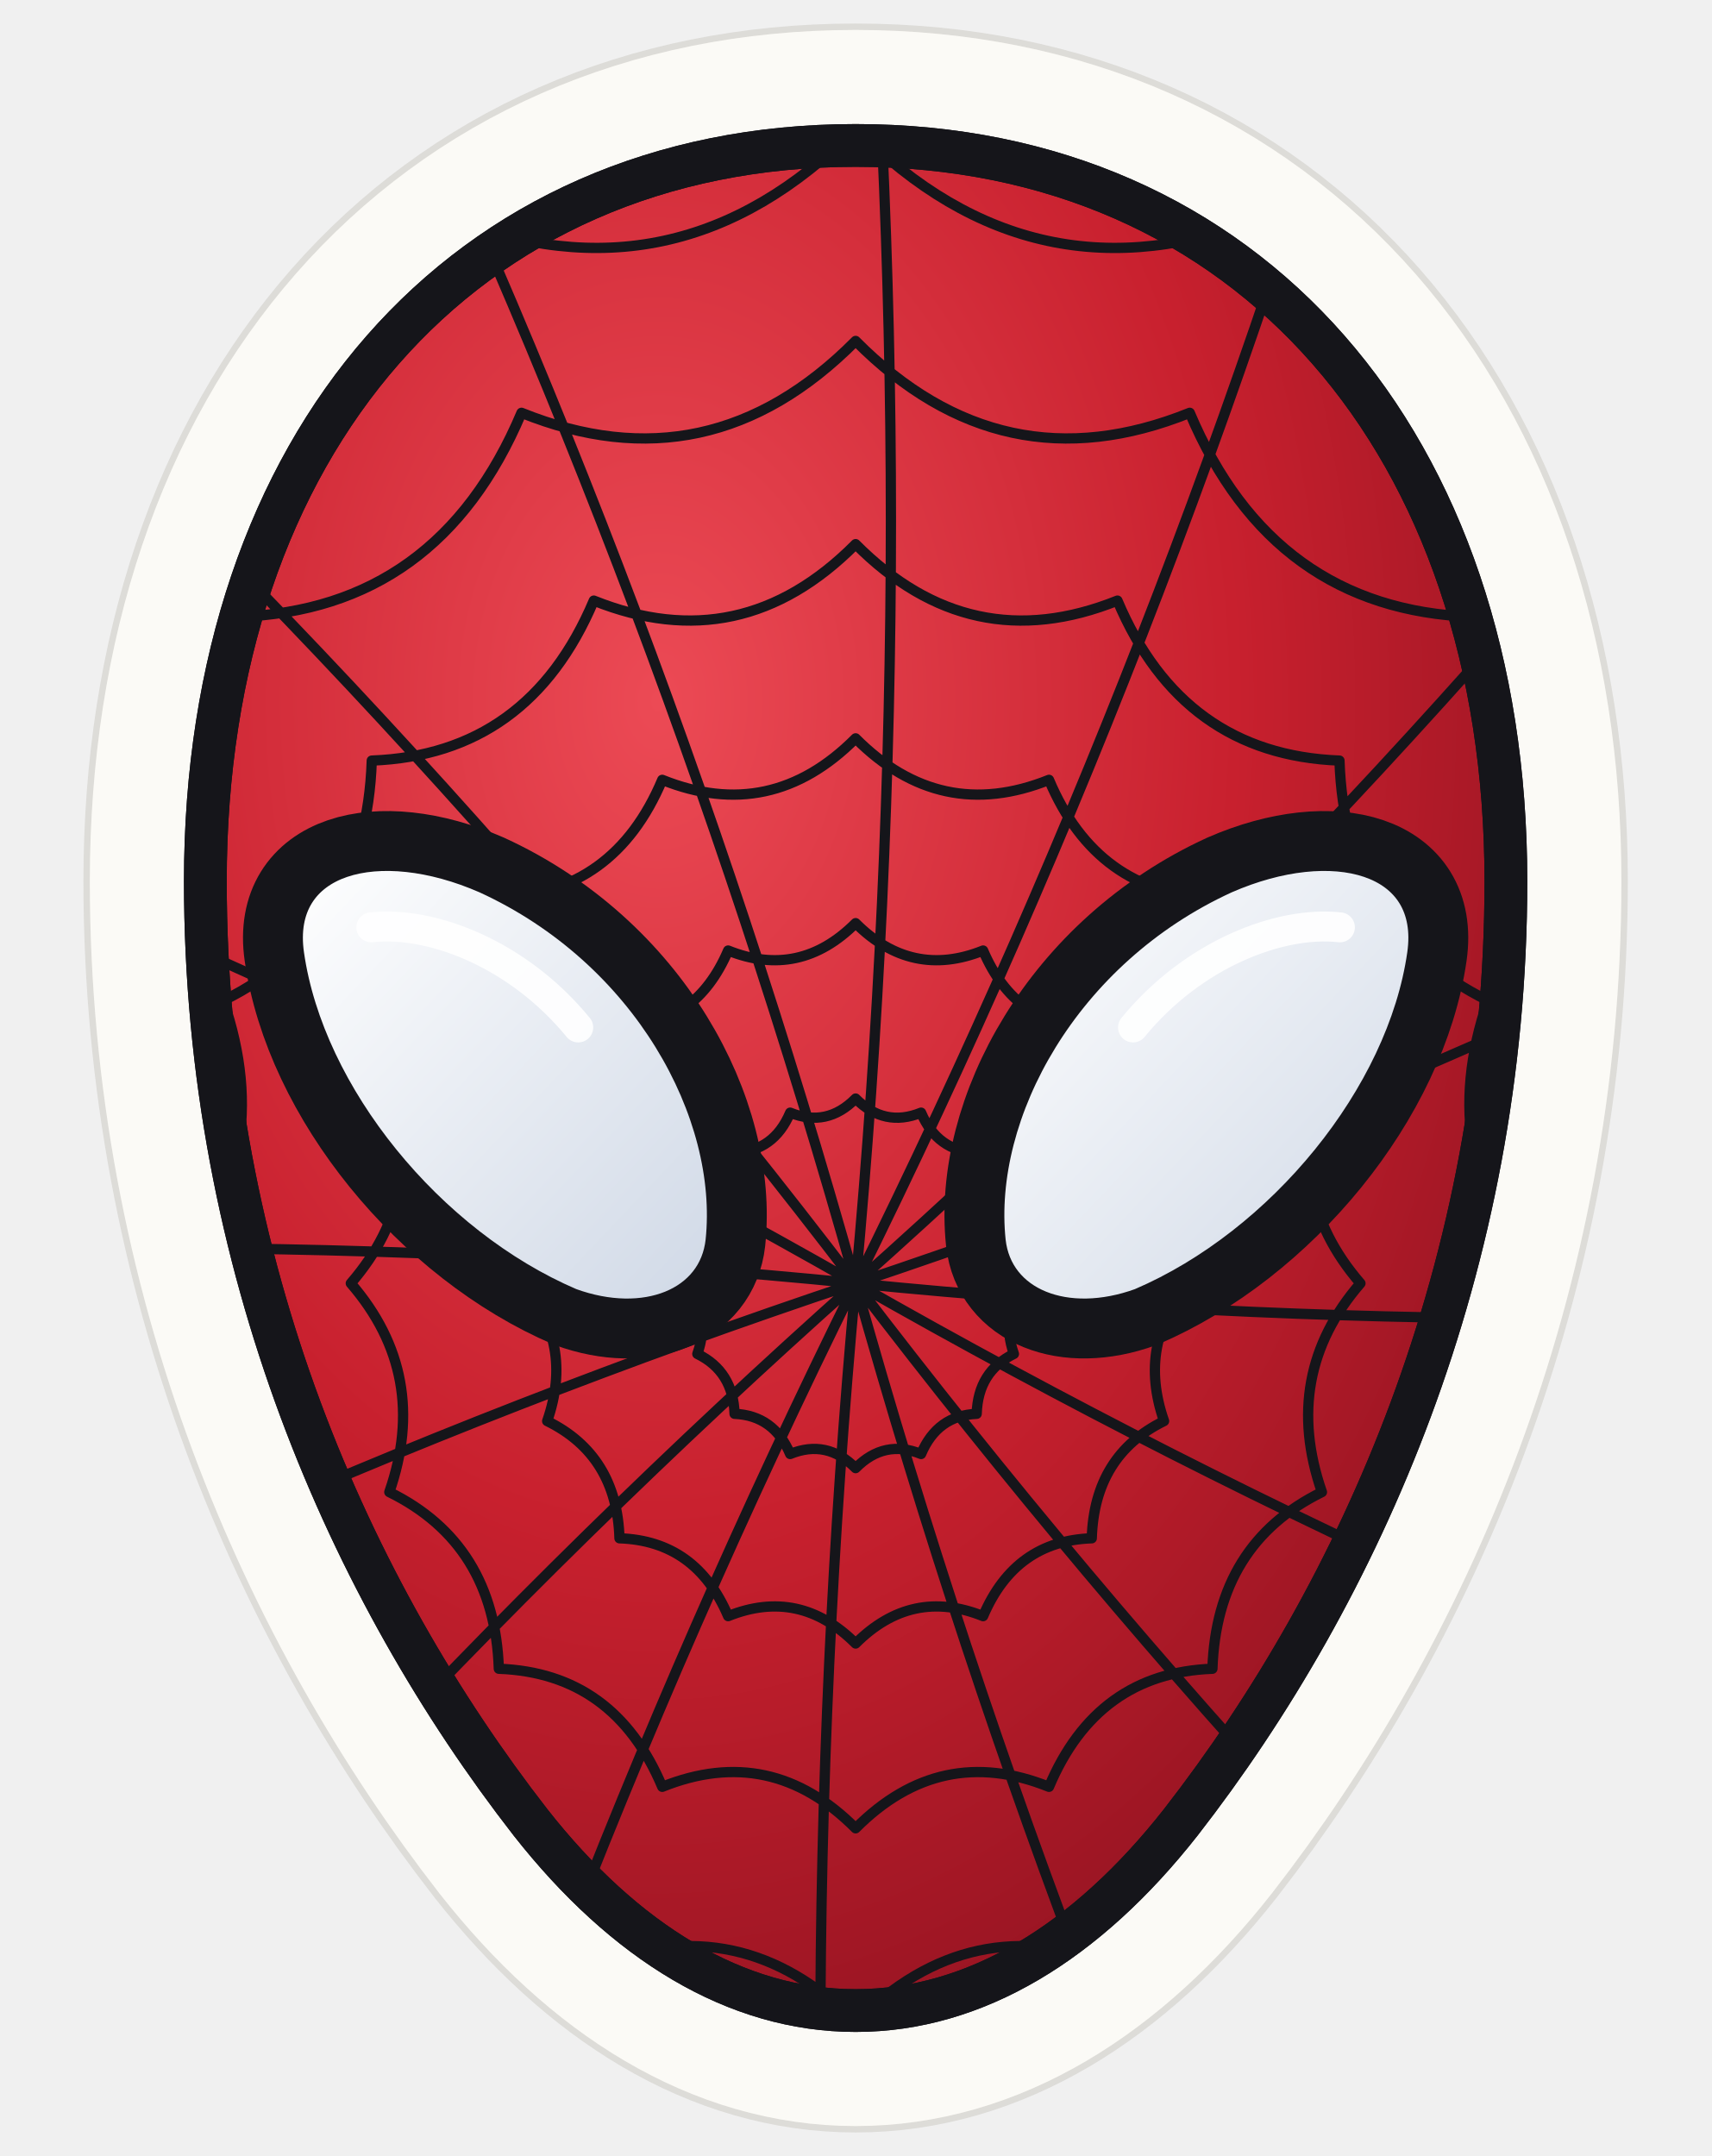
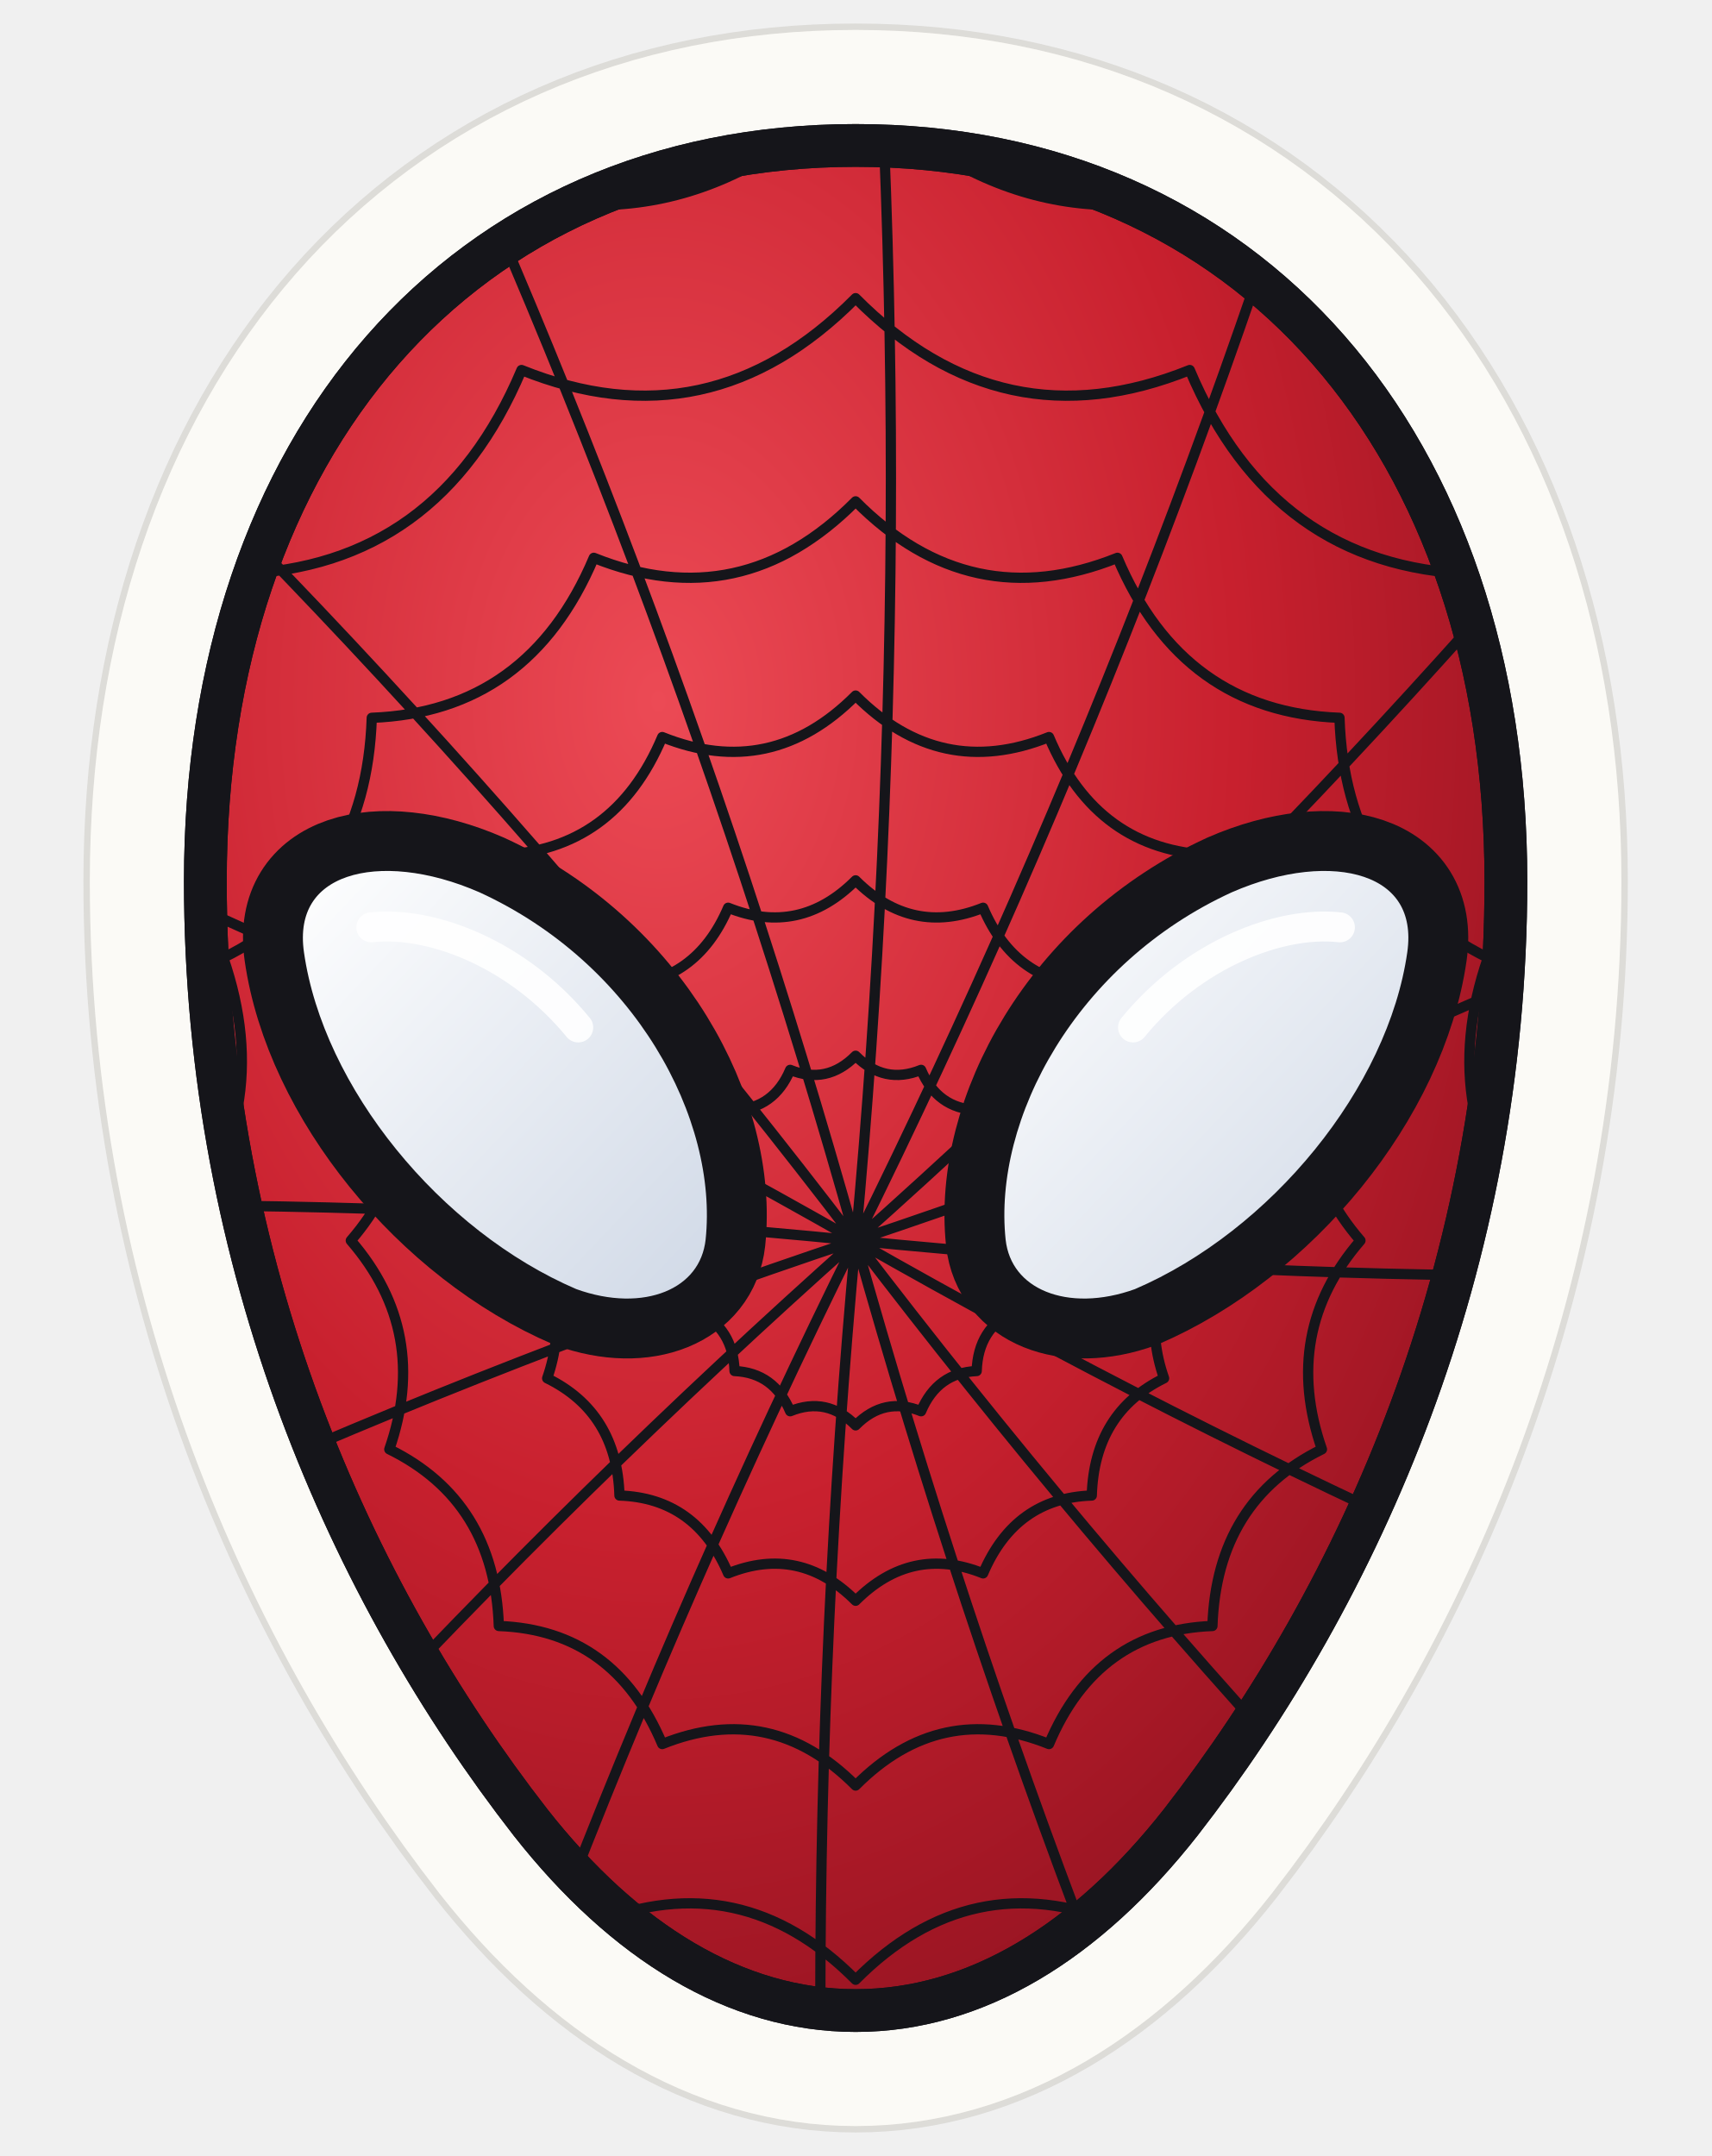
<svg xmlns="http://www.w3.org/2000/svg" width="400" height="504" viewBox="0 0 400 504">
  <defs>
    <linearGradient id="gRed" x1="0.15" y1="0.1" x2="0.95" y2="0.9">
      <stop offset="0" stop-color="#e2414c" />
      <stop offset="0.45" stop-color="#c8202e" />
      <stop offset="1" stop-color="#8e1220" />
    </linearGradient>
    <linearGradient id="gBlue" x1="0.15" y1="0.1" x2="0.95" y2="0.9">
      <stop offset="0" stop-color="#4a72d6" />
      <stop offset="0.45" stop-color="#2a4fb0" />
      <stop offset="1" stop-color="#18306f" />
    </linearGradient>
    <clipPath id="hc">
      <path d="M200 34 C292 34 352 104 352 206 C352 296 318 372 276 426 C254 454 228 470 200 470 C172 470 146 454 124 426 C82 372 48 296 48 206 C48 104 108 34 200 34 Z" />
    </clipPath>
    <radialGradient id="gHead" cx="0.35" cy="0.3" r="0.8">
      <stop offset="0" stop-color="#ec4a55" />
      <stop offset="0.55" stop-color="#c8202e" />
      <stop offset="1" stop-color="#8e1220" />
    </radialGradient>
    <linearGradient id="gLens" x1="0" y1="0" x2="1" y2="1">
      <stop offset="0" stop-color="#ffffff" />
      <stop offset="1" stop-color="#cfd8e6" />
    </linearGradient>
  </defs>
  <path d="M200 34 C292 34 352 104 352 206 C352 296 318 372 276 426 C254 454 228 470 200 470 C172 470 146 454 124 426 C82 372 48 296 48 206 C48 104 108 34 200 34 Z" fill="#fbfaf6" stroke="#fbfaf6" stroke-width="54" stroke-linejoin="round" />
  <path d="M200 34 C292 34 352 104 352 206 C352 296 318 372 276 426 C254 454 228 470 200 470 C172 470 146 454 124 426 C82 372 48 296 48 206 C48 104 108 34 200 34 Z" fill="none" stroke="#c9c7c0" stroke-width="57" stroke-linejoin="round" opacity="0.5" />
  <path d="M200 34 C292 34 352 104 352 206 C352 296 318 372 276 426 C254 454 228 470 200 470 C172 470 146 454 124 426 C82 372 48 296 48 206 C48 104 108 34 200 34 Z" fill="#fbfaf6" stroke="#fbfaf6" stroke-width="54" stroke-linejoin="round" />
  <path d="M200 34 C292 34 352 104 352 206 C352 296 318 372 276 426 C254 454 228 470 200 470 C172 470 146 454 124 426 C82 372 48 296 48 206 C48 104 108 34 200 34 Z" fill="url(#gHead)" stroke="#15151a" stroke-width="10" stroke-linejoin="round" />
  <g clip-path="url(#hc)">
-     <path d="M200.0 300.0Q216.5 121.8 200.0 -56.4M200.0 300.0Q278.4 141.7 326.3 -29.3M200.0 300.0Q328.3 185.7 433.3 48.0M200.0 300.0Q358.8 247.0 504.9 163.6M200.0 300.0Q365.0 316.5 530.0 300.0M200.0 300.0Q346.1 383.4 504.9 436.4M200.0 300.0Q305.0 437.7 433.3 552.0M200.0 300.0Q247.9 470.9 326.3 629.3M200.0 300.0Q183.5 478.2 200.0 656.4M200.0 300.0Q121.6 458.3 73.7 629.3M200.0 300.0Q71.7 414.3 -33.3 552.0M200.0 300.0Q41.2 353.0 -104.9 436.4M200.0 300.0Q35.0 283.5 -130.0 300.0M200.0 300.0Q53.9 216.6 -104.9 163.6M200.0 300.0Q95.0 162.3 -33.3 48.0M200.0 300.0Q152.1 129.1 73.7 -29.3M200.0 256.8Q206.7 263.6 215.3 260.1M215.3 260.1Q219.1 269.1 228.3 269.5M228.3 269.5Q228.6 279.4 237.0 283.5M237.0 283.5Q233.7 292.8 240.0 300.0M240.0 300.0Q233.7 307.2 237.0 316.5M237.0 316.5Q228.6 320.6 228.3 330.5M228.3 330.5Q219.1 330.9 215.3 339.9M215.3 339.9Q206.7 336.4 200.0 343.2M200.0 343.2Q193.3 336.4 184.7 339.9M184.7 339.9Q180.9 330.9 171.7 330.5M171.7 330.5Q171.4 320.6 163.0 316.5M163.0 316.5Q166.3 307.2 160.0 300.0M160.0 300.0Q166.3 292.8 163.0 283.5M163.0 283.5Q171.4 279.4 171.7 269.5M171.7 269.5Q180.9 269.1 184.7 260.1M184.7 260.1Q193.3 263.6 200.0 256.8M200.0 215.8Q213.1 228.9 229.8 222.2M229.8 222.2Q237.3 239.8 255.2 240.4M255.2 240.4Q255.8 259.8 272.1 267.8M272.1 267.8Q265.8 285.9 278.0 300.0M278.0 300.0Q265.8 314.1 272.1 332.2M272.1 332.2Q255.8 340.2 255.2 359.6M255.2 359.6Q237.3 360.2 229.8 377.8M229.8 377.8Q213.1 371.1 200.0 384.2M200.0 384.2Q186.9 371.1 170.2 377.8M170.2 377.8Q162.7 360.2 144.8 359.6M144.8 359.6Q144.2 340.2 127.9 332.2M127.9 332.2Q134.2 314.1 122.0 300.0M122.0 300.0Q134.2 285.9 127.9 267.8M127.9 267.8Q144.2 259.8 144.8 240.4M144.8 240.4Q162.7 239.8 170.2 222.2M170.2 222.2Q186.9 228.9 200.0 215.8M200.0 172.6Q219.8 192.5 245.2 182.3M245.2 182.3Q256.4 208.9 283.4 209.9M283.4 209.9Q284.4 239.1 309.0 251.2M309.0 251.2Q299.5 278.6 318.0 300.0M318.0 300.0Q299.5 321.4 309.0 348.8M309.0 348.8Q284.4 360.9 283.4 390.1M283.4 390.1Q256.4 391.1 245.2 417.7M245.2 417.7Q219.8 407.5 200.0 427.4M200.0 427.4Q180.2 407.5 154.8 417.7M154.8 417.7Q143.6 391.1 116.6 390.1M116.6 390.1Q115.6 360.9 91.0 348.8M91.0 348.8Q100.5 321.4 82.0 300.0M82.0 300.0Q100.5 278.6 91.0 251.2M91.0 251.2Q115.6 239.1 116.6 209.9M116.6 209.9Q143.6 208.9 154.8 182.3M154.8 182.3Q180.2 192.5 200.0 172.6M200.0 127.2Q226.8 154.2 261.2 140.4M261.2 140.4Q276.4 176.4 313.1 177.8M313.1 177.8Q314.4 217.4 347.8 233.9M347.8 233.9Q335.0 271.0 360.0 300.0M360.0 300.0Q335.0 329.0 347.8 366.1M347.8 366.1Q314.4 382.6 313.1 422.2M313.1 422.2Q276.4 423.6 261.2 459.6M261.2 459.6Q226.8 445.8 200.0 472.8M200.0 472.8Q173.2 445.8 138.8 459.6M138.8 459.6Q123.6 423.6 86.9 422.2M86.9 422.2Q85.6 382.6 52.2 366.1M52.2 366.1Q65.0 329.0 40.0 300.0M40.0 300.0Q65.0 271.0 52.2 233.9M52.2 233.9Q85.6 217.4 86.9 177.8M86.9 177.8Q123.6 176.4 138.8 140.4M138.8 140.4Q173.2 154.2 200.0 127.2M200.0 79.7Q234.2 114.2 278.1 96.5M278.1 96.5Q297.5 142.5 344.2 144.2M344.2 144.2Q345.9 194.7 388.5 215.7M388.5 215.7Q372.1 263.0 404.0 300.0M404.0 300.0Q372.1 337.0 388.5 384.3M388.5 384.3Q345.9 405.3 344.2 455.8M344.2 455.8Q297.5 457.5 278.1 503.5M278.1 503.5Q234.2 485.8 200.0 520.3M200.0 520.3Q165.8 485.8 121.9 503.5M121.9 503.5Q102.5 457.5 55.8 455.8M55.8 455.8Q54.1 405.3 11.5 384.3M11.5 384.3Q27.9 337.0 -4.0 300.0M-4.0 300.0Q27.9 263.0 11.5 215.7M11.5 215.7Q54.1 194.7 55.8 144.2M55.8 144.2Q102.5 142.5 121.9 96.5M121.9 96.5Q165.8 114.2 200.0 79.7M200.0 30.0Q241.9 72.3 295.7 50.6M295.7 50.6Q319.4 106.9 376.8 109.1M376.8 109.1Q378.8 171.0 431.0 196.7M431.0 196.7Q410.9 254.7 450.0 300.0M450.0 300.0Q410.9 345.3 431.0 403.3M431.0 403.3Q378.8 429.0 376.8 490.9M376.8 490.9Q319.4 493.1 295.7 549.4M295.7 549.4Q241.9 527.7 200.0 570.0M200.0 570.0Q158.1 527.7 104.3 549.4M104.3 549.4Q80.6 493.1 23.2 490.9M23.2 490.9Q21.2 429.0 -31.0 403.3M-31.0 403.3Q-10.9 345.3 -50.0 300.0M-50.0 300.0Q-10.9 254.7 -31.0 196.7M-31.0 196.7Q21.2 171.0 23.2 109.1M23.2 109.1Q80.6 106.9 104.3 50.6M104.3 50.6Q158.1 72.3 200.0 30.0" fill="none" stroke="#15151a" stroke-width="2.4" stroke-linecap="round" />
+     <path d="M200.0 290.0Q216.5 111.8 200.0 -66.4M200.0 290.0Q278.4 131.7 326.3 -39.3M200.0 290.0Q328.3 175.7 433.3 38.0M200.0 290.0Q358.8 237.0 504.9 153.6M200.0 290.0Q365.0 306.5 530.0 290.0M200.0 290.0Q346.1 373.4 504.9 426.4M200.0 290.0Q305.0 427.7 433.3 542.0M200.0 290.0Q247.9 460.9 326.3 619.3M200.0 290.0Q183.5 468.2 200.0 646.4M200.0 290.0Q121.6 448.3 73.7 619.3M200.0 290.0Q71.7 404.3 -33.3 542.0M200.0 290.0Q41.2 343.0 -104.9 426.4M200.0 290.0Q35.0 273.5 -130.0 290.0M200.0 290.0Q53.9 206.6 -104.9 153.6M200.0 290.0Q95.0 152.3 -33.3 38.0M200.0 290.0Q152.1 119.1 73.7 -39.3M200.0 246.8Q206.7 253.6 215.3 250.1M215.3 250.1Q219.1 259.1 228.3 259.5M228.3 259.5Q228.6 269.4 237.0 273.5M237.0 273.5Q233.7 282.8 240.0 290.0M240.0 290.0Q233.7 297.2 237.0 306.5M237.0 306.5Q228.6 310.6 228.3 320.5M228.3 320.5Q219.1 320.9 215.3 329.9M215.3 329.9Q206.7 326.4 200.0 333.2M200.0 333.2Q193.3 326.4 184.7 329.9M184.7 329.9Q180.9 320.9 171.7 320.5M171.7 320.5Q171.4 310.6 163.0 306.5M163.0 306.5Q166.3 297.2 160.0 290.0M160.0 290.0Q166.3 282.8 163.0 273.5M163.0 273.5Q171.4 269.4 171.7 259.5M171.7 259.5Q180.9 259.1 184.7 250.1M184.7 250.1Q193.3 253.6 200.0 246.8M200.0 205.8Q213.1 218.9 229.8 212.2M229.8 212.2Q237.3 229.8 255.2 230.4M255.2 230.4Q255.8 249.8 272.1 257.8M272.1 257.8Q265.8 275.9 278.0 290.0M278.0 290.0Q265.8 304.1 272.1 322.2M272.1 322.2Q255.8 330.2 255.2 349.6M255.2 349.6Q237.3 350.2 229.8 367.8M229.8 367.8Q213.1 361.1 200.0 374.2M200.0 374.2Q186.9 361.1 170.2 367.8M170.2 367.8Q162.7 350.2 144.8 349.6M144.8 349.6Q144.2 330.2 127.9 322.2M127.9 322.2Q134.2 304.1 122.0 290.0M122.0 290.0Q134.2 275.9 127.9 257.8M127.9 257.8Q144.2 249.8 144.8 230.4M144.8 230.4Q162.7 229.8 170.2 212.2M170.2 212.2Q186.9 218.9 200.0 205.8M200.0 162.6Q219.8 182.5 245.2 172.3M245.2 172.3Q256.4 198.9 283.4 199.9M283.4 199.9Q284.4 229.1 309.0 241.2M309.0 241.2Q299.5 268.6 318.0 290.0M318.0 290.0Q299.5 311.4 309.0 338.8M309.0 338.8Q284.4 350.9 283.4 380.1M283.4 380.1Q256.4 381.1 245.2 407.7M245.2 407.7Q219.8 397.5 200.0 417.4M200.0 417.4Q180.2 397.5 154.8 407.7M154.8 407.7Q143.6 381.1 116.6 380.1M116.6 380.1Q115.6 350.9 91.0 338.8M91.0 338.8Q100.5 311.4 82.0 290.0M82.0 290.0Q100.5 268.6 91.0 241.2M91.0 241.2Q115.6 229.1 116.6 199.9M116.6 199.9Q143.6 198.9 154.8 172.3M154.8 172.3Q180.2 182.5 200.0 162.6M200.0 117.2Q226.8 144.2 261.2 130.4M261.2 130.4Q276.4 166.4 313.1 167.8M313.1 167.8Q314.4 207.4 347.8 223.9M347.8 223.9Q335.0 261.0 360.0 290.0M360.0 290.0Q335.0 319.0 347.8 356.1M347.8 356.1Q314.4 372.6 313.1 412.2M313.1 412.2Q276.4 413.6 261.2 449.6M261.2 449.6Q226.8 435.8 200.0 462.8M200.0 462.8Q173.2 435.8 138.8 449.6M138.8 449.6Q123.6 413.6 86.9 412.2M86.9 412.2Q85.6 372.6 52.2 356.1M52.2 356.1Q65.0 319.0 40.0 290.0M40.0 290.0Q65.0 261.0 52.2 223.9M52.2 223.9Q85.6 207.4 86.9 167.8M86.9 167.8Q123.6 166.4 138.8 130.4M138.8 130.4Q173.2 144.2 200.0 117.2M200.0 69.7Q234.2 104.2 278.1 86.5M278.1 86.5Q297.5 132.5 344.2 134.2M344.2 134.2Q345.9 184.7 388.5 205.7M388.5 205.7Q372.1 253.0 404.0 290.0M404.0 290.0Q372.1 327.0 388.5 374.3M388.5 374.3Q345.9 395.3 344.2 445.8M344.2 445.8Q297.5 447.5 278.1 493.5M278.1 493.5Q234.2 475.8 200.0 510.3M200.0 510.3Q165.8 475.8 121.9 493.5M121.9 493.5Q102.5 447.5 55.8 445.8M55.8 445.8Q54.1 395.3 11.5 374.3M11.5 374.3Q27.9 327.0 -4.0 290.0M-4.0 290.0Q27.9 253.0 11.5 205.7M11.5 205.7Q54.1 184.7 55.8 134.2M55.8 134.2Q102.5 132.5 121.9 86.5M121.9 86.5Q165.8 104.2 200.0 69.7M200.0 20.0Q241.9 62.3 295.7 40.6M295.7 40.6Q319.4 96.9 376.8 99.1M376.8 99.1Q378.8 161.0 431.0 186.7M431.0 186.7Q410.9 244.7 450.0 290.0M450.0 290.0Q410.9 335.3 431.0 393.3M431.0 393.3Q378.8 419.0 376.8 480.9M376.8 480.9Q319.4 483.1 295.7 539.4M295.7 539.4Q241.9 517.7 200.0 560.0M200.0 560.0Q158.1 517.7 104.3 539.4M104.3 539.4Q80.6 483.1 23.2 480.9M23.2 480.9Q21.2 419.0 -31.0 393.3M-31.0 393.3Q-10.9 335.3 -50.0 290.0M-50.0 290.0Q-10.9 244.7 -31.0 186.7M-31.0 186.7Q21.2 161.0 23.2 99.1M23.2 99.1Q80.6 96.9 104.3 40.6M104.3 40.6Q158.1 62.3 200.0 20.0" fill="none" stroke="#15151a" stroke-width="2.4" stroke-linecap="round" />
  </g>
  <path d="M167.92 290.1 C171.04 260.46 150.76 223.02 113.32 205.86 C88.36 194.94 64.96 201.18 68.08 223.02 C72.76 255.78 100.84 290.1 133.6 304.14 C150.76 310.38 166.36 304.14 167.92 290.1 Z" fill="#15151a" stroke="#15151a" stroke-width="22" stroke-linejoin="round" />
  <path d="M167.92 290.1 C171.04 260.46 150.76 223.02 113.32 205.86 C88.36 194.94 64.96 201.18 68.08 223.02 C72.76 255.78 100.84 290.1 133.6 304.14 C150.76 310.38 166.36 304.14 167.92 290.1 Z" fill="url(#gLens)" stroke="#15151a" stroke-width="6" stroke-linejoin="round" />
  <path d="M135.16 240.18 C121.12 223.02 100.84 215.22 86.8 216.78" fill="none" stroke="#ffffff" stroke-width="7" stroke-linecap="round" opacity="0.9" />
  <path d="M232.08 290.1 C228.96 260.46 249.24 223.02 286.68 205.86 C311.64 194.94 335.04 201.18 331.92 223.02 C327.24 255.78 299.16 290.1 266.4 304.14 C249.24 310.38 233.64 304.14 232.08 290.1 Z" fill="#15151a" stroke="#15151a" stroke-width="22" stroke-linejoin="round" />
  <path d="M232.08 290.1 C228.96 260.46 249.24 223.02 286.68 205.86 C311.64 194.94 335.04 201.18 331.92 223.02 C327.24 255.78 299.16 290.1 266.4 304.14 C249.24 310.38 233.64 304.14 232.08 290.1 Z" fill="url(#gLens)" stroke="#15151a" stroke-width="6" stroke-linejoin="round" />
  <path d="M264.84 240.18 C278.88 223.02 299.16 215.22 313.2 216.78" fill="none" stroke="#ffffff" stroke-width="7" stroke-linecap="round" opacity="0.9" />
  <path d="M200 34 C292 34 352 104 352 206 C352 296 318 372 276 426 C254 454 228 470 200 470 C172 470 146 454 124 426 C82 372 48 296 48 206 C48 104 108 34 200 34 Z" fill="none" stroke="#15151a" stroke-width="10" stroke-linejoin="round" />
</svg>
